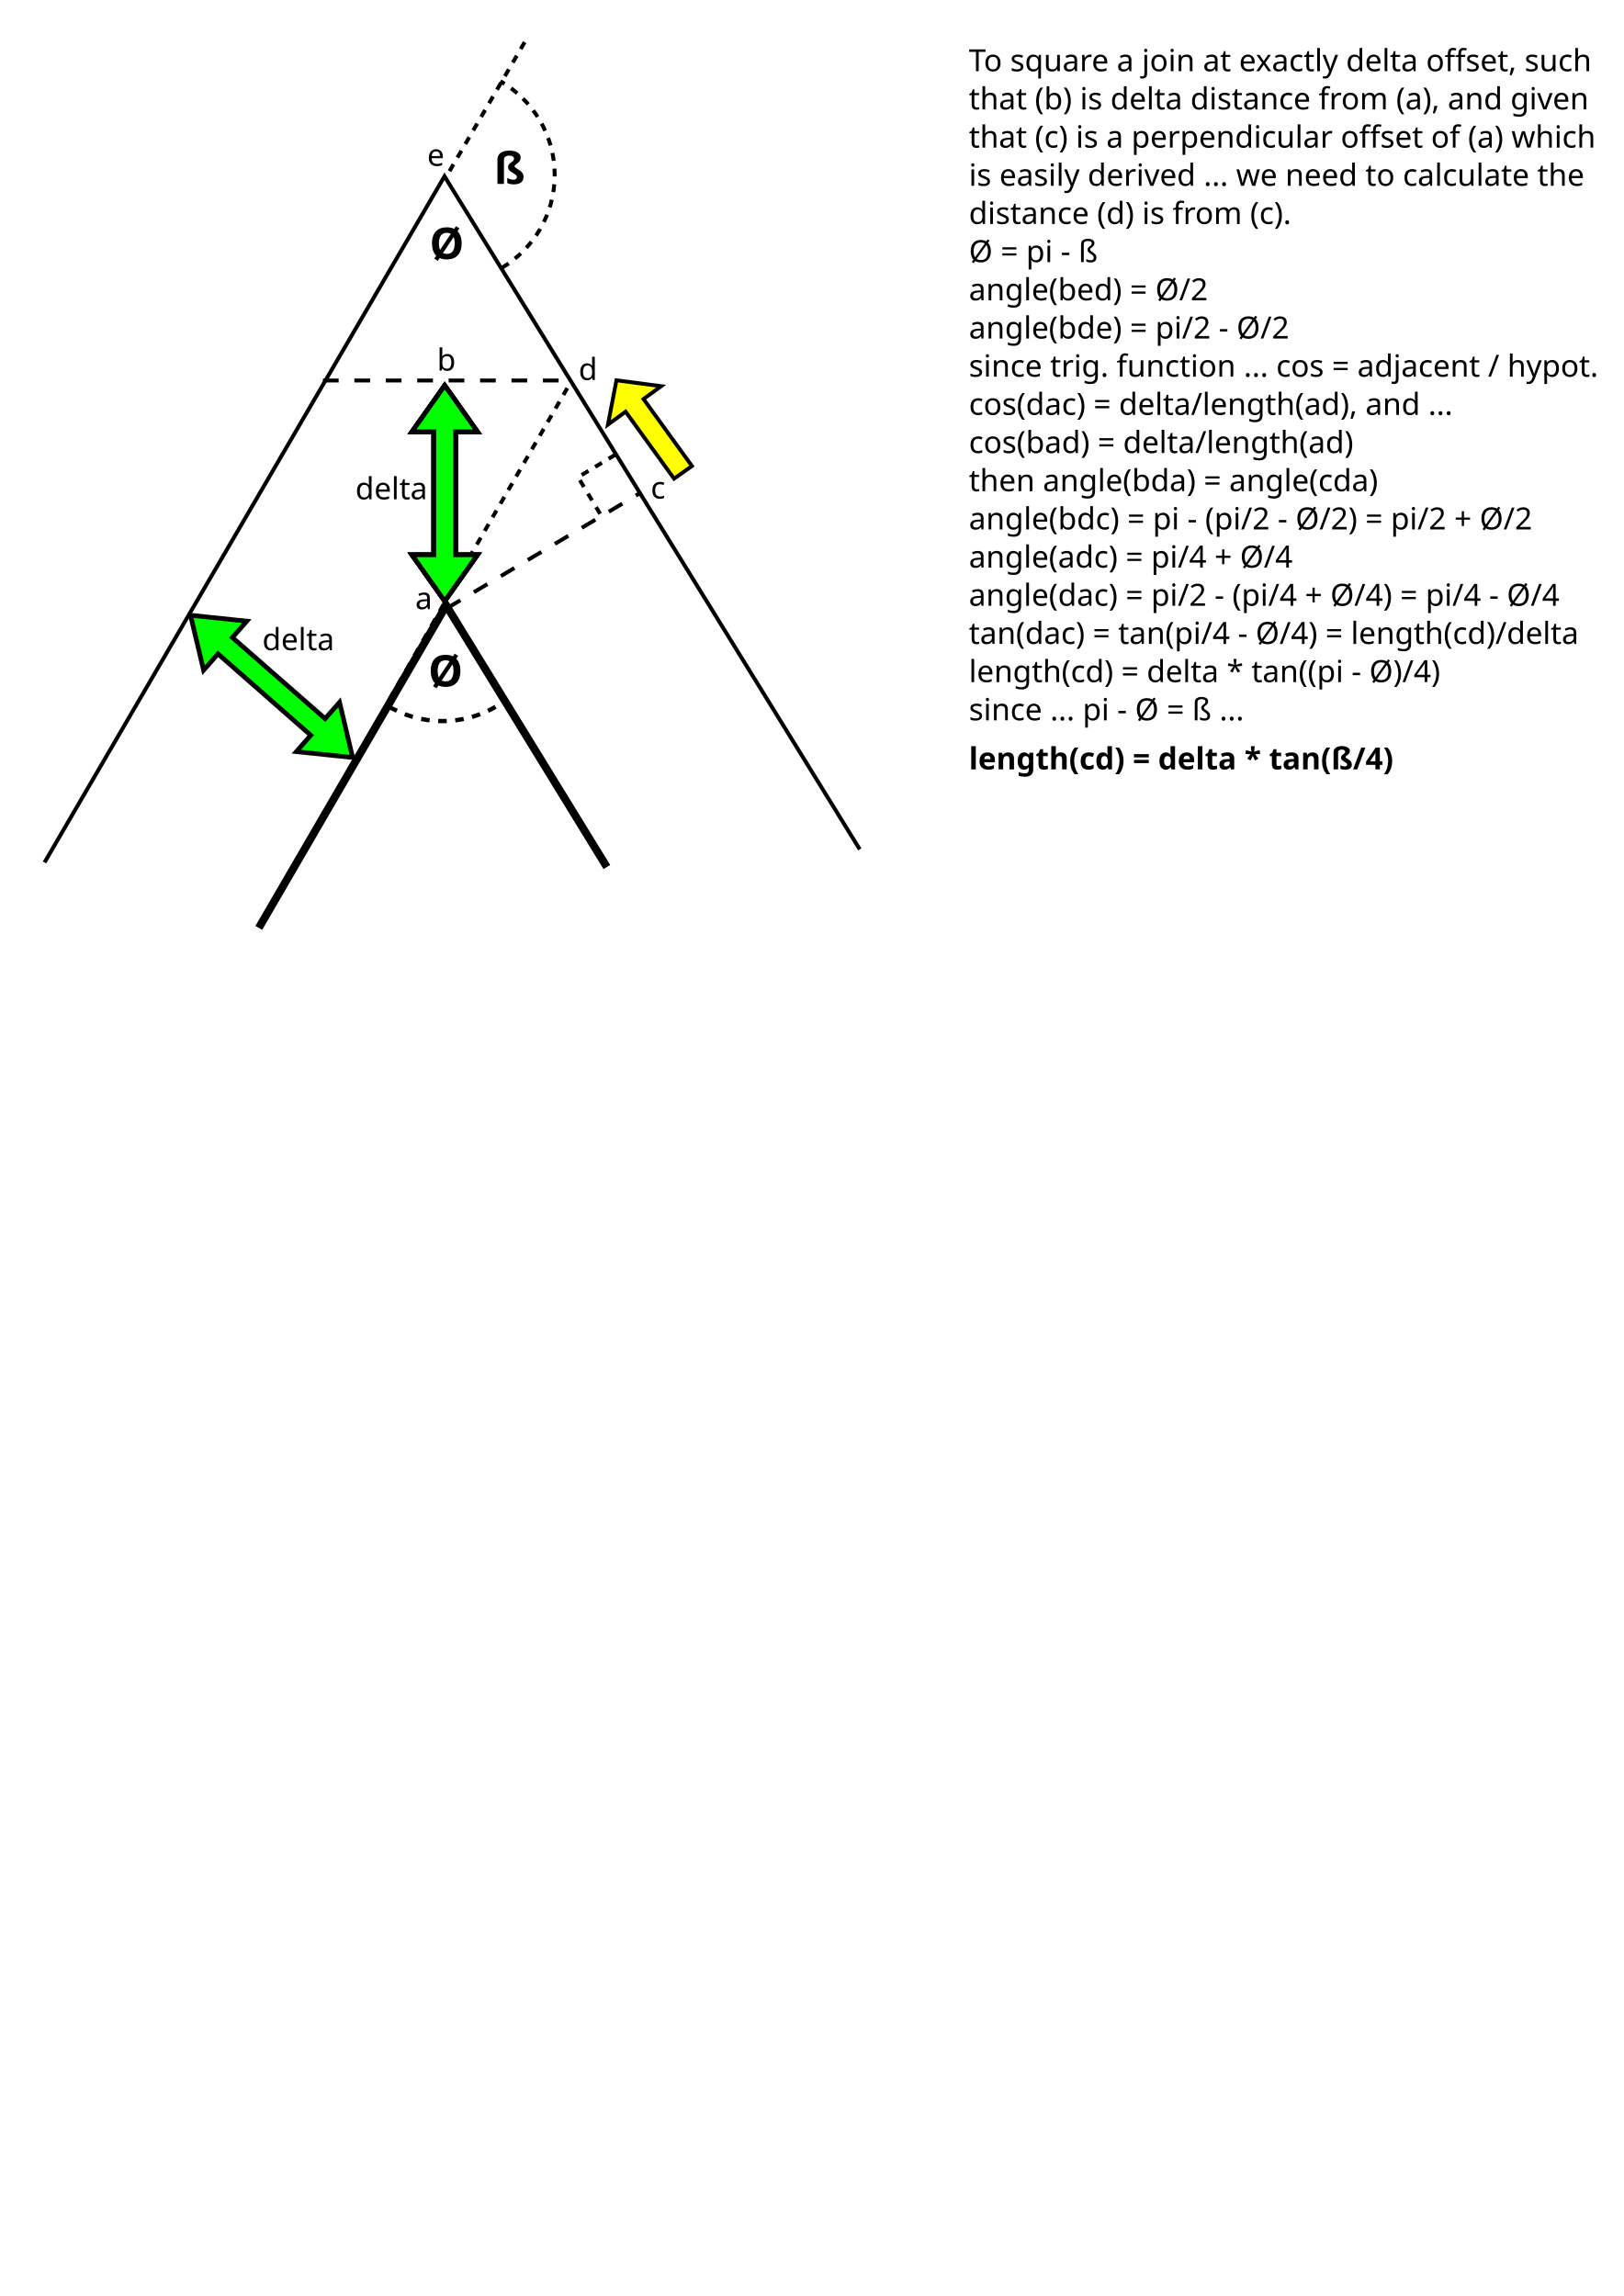
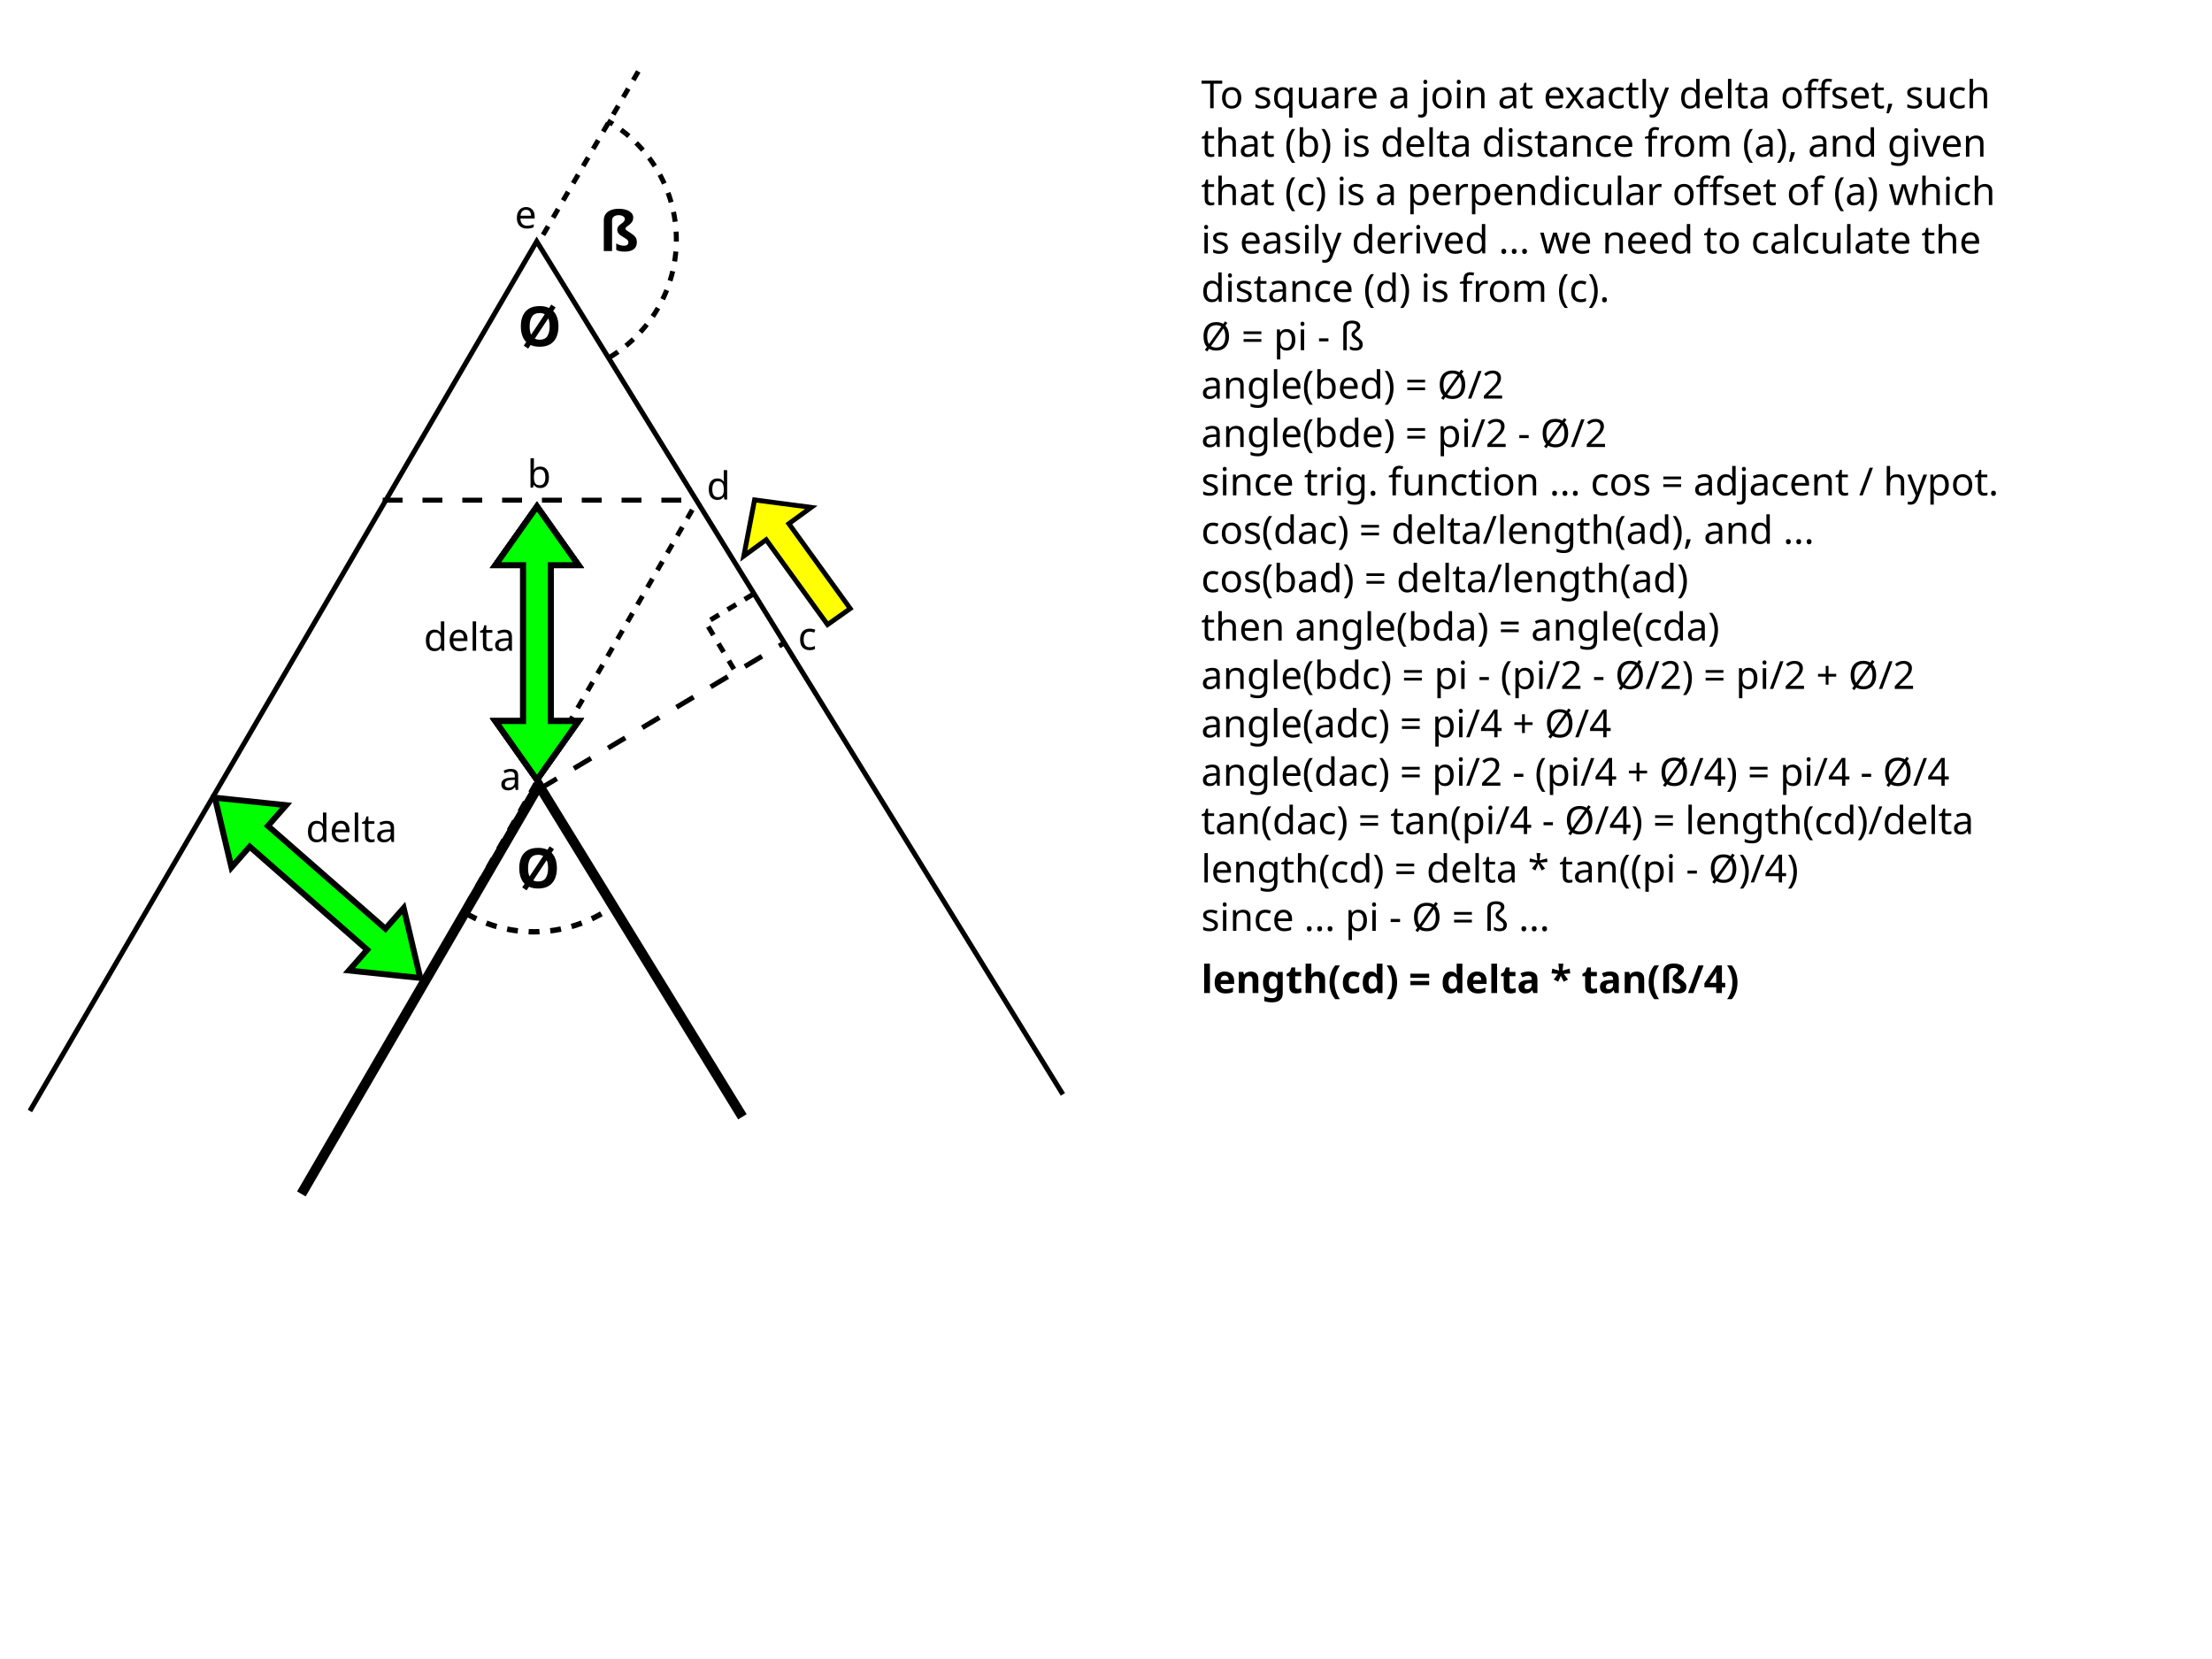
- <svg xmlns="http://www.w3.org/2000/svg" width="744.094" height="1052.362" id="svg2" version="1.1">
-   <defs id="defs4" />
-   <g id="layer1">
-     <path style="color:#000000;fill:none;stroke:#000000;stroke-width:1.961;stroke-linecap:butt;stroke-linejoin:miter;stroke-miterlimit:4;stroke-opacity:1;stroke-dasharray:3.922, 3.922;stroke-dashoffset:0;marker:none;visibility:visible;display:inline;overflow:visible;enable-background:accumulate" d="M 203.5 276.8 L 177.1 323.2 C 184.5 327.8 193.3 330.5 202.7 330.5 C 213.1 330.5 222.9 327.2 230.8 321.6 L 203.5 276.8 z " id="path3856" />
-     <path style="color:#000000;fill:none;stroke:#000000;stroke-width:1.8;stroke-linecap:butt;stroke-linejoin:miter;stroke-miterlimit:4;stroke-opacity:1;stroke-dasharray:3.6, 3.6;stroke-dashoffset:0;marker:none;visibility:visible;display:inline;overflow:visible;enable-background:accumulate" d="m 204.1,274.5 57.2,-98.9" id="path4097" />
-     <path style="color:#000000;fill:none;stroke:#000000;stroke-width:1.8;stroke-linecap:butt;stroke-linejoin:miter;stroke-miterlimit:4;stroke-opacity:1;stroke-dasharray:none;stroke-dashoffset:0;marker:none;visibility:visible;display:inline;overflow:visible;enable-background:accumulate" d="M 20.4,395.3 203.7,80.8 394,389.3" id="path2985" />
-     <path style="color:#000000;fill:#00ff00;fill-opacity:1;stroke:#000000;stroke-width:2.138;stroke-linecap:butt;stroke-linejoin:miter;stroke-miterlimit:4;stroke-opacity:1;stroke-dasharray:none;stroke-dashoffset:0;marker:none;visibility:visible;display:inline;overflow:visible;enable-background:accumulate" d="m 203.8,176.7 15,21.2 -10,0 0,56.4 10,0 -15,21.2 -15,-21.2 10,0 0,-56.4 -10,0 z" id="path3777" />
-     <path style="color:#000000;fill:#00ff00;fill-opacity:1;stroke:#000000;stroke-width:2.138;stroke-linecap:butt;stroke-linejoin:miter;stroke-miterlimit:4;stroke-opacity:1;stroke-dasharray:none;stroke-dashoffset:0;marker:none;visibility:visible;display:inline;overflow:visible;enable-background:accumulate" d="m 87.3,282 25.8,2.7 -6.6,7.5 42.5,37.2 6.6,-7.5 6,25.3 -25.8,-2.7 6.6,-7.5 -42.5,-37.3 -6.6,7.5 z" id="path3777-9" />
-     <path id="path3853" d="m 203.8,176.7 15,21.2 -10,0 0,56.4 10,0 -15,21.2 -15,-21.2 10,0 0,-56.4 -10,0 z" style="color:#000000;fill:#00ff00;fill-opacity:1;stroke:#000000;stroke-width:2.138;stroke-linecap:butt;stroke-linejoin:miter;stroke-miterlimit:4;stroke-opacity:1;stroke-dasharray:none;stroke-dashoffset:0;marker:none;visibility:visible;display:inline;overflow:visible;enable-background:accumulate" />
-     <path style="color:#000000;fill:#00ff00;fill-opacity:1;stroke:#000000;stroke-width:2.138;stroke-linecap:butt;stroke-linejoin:miter;stroke-miterlimit:4;stroke-opacity:1;stroke-dasharray:none;stroke-dashoffset:0;marker:none;visibility:visible;display:inline;overflow:visible;enable-background:accumulate" d="m 203.8,176.7 15,21.2 -10,0 0,56.4 10,0 -15,21.2 -15,-21.2 10,0 0,-56.4 -10,0 z" id="path3855" />
-     <path id="path3857" d="m 203.8,176.7 15,21.2 -10,0 0,56.4 10,0 -15,21.2 -15,-21.2 10,0 0,-56.4 -10,0 z" style="color:#000000;fill:#00ff00;fill-opacity:1;stroke:#000000;stroke-width:2.138;stroke-linecap:butt;stroke-linejoin:miter;stroke-miterlimit:4;stroke-opacity:1;stroke-dasharray:none;stroke-dashoffset:0;marker:none;visibility:visible;display:inline;overflow:visible;enable-background:accumulate" />
-     <path style="color:#000000;fill:#00ff00;fill-opacity:1;fill-rule:evenodd;stroke:#000000;stroke-width:1.8;stroke-linecap:butt;stroke-linejoin:miter;stroke-miterlimit:4;stroke-opacity:1;stroke-dasharray:7.2, 7.2;stroke-dashoffset:0;marker:none;visibility:visible;display:inline;overflow:visible;enable-background:accumulate" d="m 148,174.4 110,0" id="path3859" />
-     <text xml:space="preserve" style="font-size:20px;font-style:normal;font-variant:normal;font-weight:normal;font-stretch:normal;text-indent:0;text-align:start;text-decoration:none;line-height:125%;letter-spacing:0px;word-spacing:0px;text-transform:none;direction:ltr;block-progression:tb;writing-mode:lr-tb;text-anchor:start;baseline-shift:baseline;color:#000000;fill:#000000;fill-opacity:1;fill-rule:nonzero;stroke:none;stroke-width:1px;marker:none;visibility:visible;display:inline;overflow:visible;enable-background:accumulate;font-family:Tahoma;-inkscape-font-specification:Tahoma" x="226.4" y="84.3" id="text3861">
-       <tspan id="tspan3863" x="226.4" y="84.3" style="font-weight:bold;-inkscape-font-specification:Tahoma Bold">ß</tspan>
+ <svg xmlns="http://www.w3.org/2000/svg" height="600" width="800" version="1.1">
+   <g transform="translate(0,-452.4)">
+     <g stroke="#000" fill="none">
+       <path style="color:#000000" stroke-width="1.961" stroke-dasharray="3.922, 3.922" d="m193.9 735.7-26.4 46.4c7.4 4.6 16.2 7.3 25.6 7.3 10.4 0 20.2-3.3 28.1-8.9l-27.3-44.8z" />
+       <path style="color:#000000" stroke-width="1.8" stroke-dasharray="3.6, 3.6" d="m194.5 733.4 57.2-98.9" />
+       <path style="color:#000000" stroke-width="1.8" d="m10.81 854.2 183.3-314.5 190.3 308.5" />
+     </g>
+     <g stroke="#000" fill="#0f0">
+       <g stroke-width="2.138">
+         <path style="color:#000000" d="m194.2 635.6 15 21.2h-10v56.4h10l-15 21.2-15-21.2h10v-56.4h-10z" />
+         <path style="color:#000000" d="m77.71 740.9 25.79 2.7-6.59 7.5 42.49 37.2 6.6-7.5 6 25.3-25.8-2.7 6.6-7.5-42.49-37.3-6.6 7.5z" />
+         <path style="color:#000000" d="m194.2 635.6 15 21.2h-10v56.4h10l-15 21.2-15-21.2h10v-56.4h-10z" />
+         <path style="color:#000000" d="m194.2 635.6 15 21.2h-10v56.4h10l-15 21.2-15-21.2h10v-56.4h-10z" />
+         <path style="color:#000000" d="m194.2 635.6 15 21.2h-10v56.4h10l-15 21.2-15-21.2h10v-56.4h-10z" />
+       </g>
+       <path style="color:#000000" d="m138.4 633.3h110" fill-rule="evenodd" stroke-dasharray="7.2, 7.2" stroke-width="1.8" />
+     </g>
+     <text style="letter-spacing:0px;block-progression:tb;text-indent:0;word-spacing:0px;color:#000000;text-transform:none" xml:space="preserve" font-size="20px" line-height="125%" y="543.204" x="216.811" font-family="Tahoma" fill="#000000">
+       <tspan y="543.204" x="216.811" font-weight="bold">ß</tspan>
    </text>
-     <path style="color:#000000;fill:none;stroke:#000000;stroke-width:1.8;stroke-linecap:butt;stroke-linejoin:miter;stroke-miterlimit:4;stroke-opacity:1;stroke-dasharray:7.2, 7.2;stroke-dashoffset:0;marker:none;visibility:visible;display:inline;overflow:visible;enable-background:accumulate" d="m 204.8,278.8 88,-52.5" id="path3907" />
-     <path id="path3857-2" d="m 282.5,174.3 20.5,2.7 -8.1,5.9 22.2,30.7 -8.2,5.8 -22.2,-30.7 -8.1,5.9 z" style="color:#000000;fill:#ffff00;fill-opacity:1;stroke:#000000;stroke-width:1.752;stroke-linecap:butt;stroke-linejoin:miter;stroke-miterlimit:4;stroke-opacity:1;stroke-dasharray:none;stroke-dashoffset:0;marker:none;visibility:visible;display:inline;overflow:visible;enable-background:accumulate" />
-     <text xml:space="preserve" style="font-size:10px;font-style:normal;font-variant:normal;font-weight:normal;font-stretch:normal;text-indent:0;text-align:start;text-decoration:none;line-height:125%;letter-spacing:0px;word-spacing:0px;text-transform:none;direction:ltr;block-progression:tb;writing-mode:lr-tb;text-anchor:start;baseline-shift:baseline;color:#000000;fill:#000000;fill-opacity:1;fill-rule:nonzero;stroke:none;stroke-width:1px;marker:none;visibility:visible;display:inline;overflow:visible;enable-background:accumulate;font-family:Tahoma;-inkscape-font-specification:Tahoma" x="120.2" y="298" id="text3952">
-       <tspan id="tspan3954" x="120.2" y="298" style="font-size:14px">delta</tspan>
+     <path style="color:#000000" d="m195.2 737.7 88-52.5" stroke="#000" stroke-dasharray="7.2, 7.2" stroke-width="1.8" fill="none" />
+     <path style="color:#000000" d="m272.9 633.2 20.5 2.7-8.1 5.9 22.2 30.7-8.2 5.8-22.2-30.7-8.1 5.9z" stroke="#000" stroke-width="1.752" fill="#ff0" />
+     <g font-family="Tahoma">
+       <g font-size="10px">
+         <text style="letter-spacing:0px;block-progression:tb;text-indent:0;word-spacing:0px;color:#000000;text-transform:none" xml:space="preserve" line-height="125%" y="756.904" x="110.611">
+           <tspan y="756.904" x="110.611" font-size="14px">delta</tspan>
+         </text>
+         <text style="letter-spacing:0px;block-progression:tb;text-indent:0;word-spacing:0px;color:#000000;text-transform:none" xml:space="preserve" line-height="125%" y="687.759" x="153.259">
+           <tspan y="687.759" x="153.259" font-size="14px">delta</tspan>
+         </text>
+         <text style="letter-spacing:0px;block-progression:tb;text-indent:0;word-spacing:0px;color:#000000;text-transform:none" xml:space="preserve" line-height="125%" y="687.404" x="288.611">
+           <tspan y="687.404" x="288.611" font-size="14px">c</tspan>
+         </text>
+         <text style="letter-spacing:0px;block-progression:tb;text-indent:0;word-spacing:0px;color:#000000;text-transform:none" xml:space="preserve" line-height="125%" y="633.072" x="255.566">
+           <tspan y="633.072" x="255.566" font-size="14px">d</tspan>
+         </text>
+         <text style="letter-spacing:0px;block-progression:tb;text-indent:0;word-spacing:0px;color:#000000;text-transform:none" xml:space="preserve" line-height="125%" y="738.105" x="180.682">
+           <tspan y="738.105" x="180.682" font-size="14px">a</tspan>
+         </text>
+         <text style="letter-spacing:0px;block-progression:tb;text-indent:0;word-spacing:0px;color:#000000;text-transform:none" xml:space="preserve" line-height="125%" y="628.766" x="190.681">
+           <tspan y="628.766" x="190.681" font-size="14px">b</tspan>
+         </text>
+         <text style="letter-spacing:0px;block-progression:tb;text-indent:0;word-spacing:0px;color:#000000;text-transform:none" xml:space="preserve" line-height="125%" y="534.925" x="186.172">
+           <tspan y="534.925" x="186.172" font-size="14px">e</tspan>
+         </text>
+       </g>
+       <text style="letter-spacing:0px;block-progression:tb;text-indent:0;word-spacing:0px;color:#000000;text-transform:none" xml:space="preserve" font-size="14px" line-height="125%" y="491.554" x="434.411">
+         <tspan y="491.554" x="434.411">To square a join at exactly delta offset, such</tspan>
+         <tspan y="509.054" x="434.411">that (b) is delta distance from (a), and given</tspan>
+         <tspan y="526.554" x="434.411">that (c) is a perpendicular offset of (a) which</tspan>
+         <tspan y="544.054" x="434.411">is easily derived ... we need to calculate the</tspan>
+         <tspan y="561.554" x="434.411">distance (d) is from (c).</tspan>
+         <tspan y="579.054" x="434.411">Ø = pi - ß</tspan>
+         <tspan y="596.554" x="434.411">angle(bed) = Ø/2</tspan>
+         <tspan y="614.054" x="434.411">angle(bde) = pi/2 - Ø/2</tspan>
+         <tspan y="631.554" x="434.411">since trig. function ... cos = adjacent / hypot. </tspan>
+         <tspan y="649.054" x="434.411">cos(dac) = delta/length(ad), and ...</tspan>
+         <tspan y="666.554" x="434.411">cos(bad) = delta/length(ad)</tspan>
+         <tspan y="684.054" x="434.411">then angle(bda) = angle(cda)</tspan>
+         <tspan y="701.554" x="434.411">angle(bdc) = pi - (pi/2 - Ø/2) = pi/2 + Ø/2</tspan>
+         <tspan y="719.054" x="434.411">angle(adc) = pi/4 + Ø/4</tspan>
+         <tspan y="736.554" x="434.411">angle(dac) = pi/2 - (pi/4 + Ø/4) = pi/4 - Ø/4</tspan>
+         <tspan y="754.054" x="434.411">tan(dac) = tan(pi/4 - Ø/4) = length(cd)/delta</tspan>
+         <tspan y="771.554" x="434.411">length(cd) = delta * tan((pi - Ø)/4)</tspan>
+         <tspan y="789.054" x="434.411">since ... pi - Ø = ß ...</tspan>
+         <tspan y="797.002" x="434.411" font-size="4px" font-weight="bold"> </tspan>
+         <tspan y="811.554" x="434.411" font-weight="bold">length(cd) = delta * tan(ß/4)</tspan>
+       </text>
+     </g>
+     <path style="color:#000000" d="m272.4 667.3-17.1 10.3 10.3 17.1" stroke="#000" stroke-dasharray="3.6, 3.6" stroke-width="1.8" fill="none" />
+     <g transform="translate(-9.589,458.9)" stroke="#000" stroke-dasharray="3.6, 3.6" stroke-width="1.8" fill="none">
+       <path style="color:#000000" d="m206 78.44 35.1-60.24" />
+       <path style="color:#000000" d="m230.1 122.7c14.4-8.7 24.1-24.46 24.1-42.51 0-18.38-10.1-34.42-24.9-42.97" />
+     </g>
+     <text style="letter-spacing:0px;block-progression:tb;text-indent:0;word-spacing:0px;color:#000000;text-transform:none" xml:space="preserve" font-size="14px" line-height="125%" y="577.604" x="187.211" font-family="Tahoma" fill="#000000">
+       <tspan y="577.604" x="187.211" font-size="20px" font-weight="bold">Ø</tspan>
    </text>
-     <text xml:space="preserve" style="font-size:10px;font-style:normal;font-variant:normal;font-weight:normal;font-stretch:normal;text-indent:0;text-align:start;text-decoration:none;line-height:125%;letter-spacing:0px;word-spacing:0px;text-transform:none;direction:ltr;block-progression:tb;writing-mode:lr-tb;text-anchor:start;baseline-shift:baseline;color:#000000;fill:#000000;fill-opacity:1;fill-rule:nonzero;stroke:none;stroke-width:1px;marker:none;visibility:visible;display:inline;overflow:visible;enable-background:accumulate;font-family:Tahoma;-inkscape-font-specification:Tahoma" x="162.848" y="228.855" id="text3952-4">
-       <tspan id="tspan3954-5" x="162.848" y="228.855" style="font-size:14px">delta</tspan>
+     <text style="letter-spacing:0px;block-progression:tb;text-indent:0;word-spacing:0px;color:#000000;text-transform:none" xml:space="preserve" font-size="14px" line-height="125%" y="773.541" x="186.641" font-family="Tahoma" fill="#000000">
+       <tspan y="773.541" x="186.641" font-size="20px" font-weight="bold">Ø</tspan>
    </text>
-     <text xml:space="preserve" style="font-size:10px;font-style:normal;font-variant:normal;font-weight:normal;font-stretch:normal;text-indent:0;text-align:start;text-decoration:none;line-height:125%;letter-spacing:0px;word-spacing:0px;text-transform:none;direction:ltr;block-progression:tb;writing-mode:lr-tb;text-anchor:start;baseline-shift:baseline;color:#000000;fill:#000000;fill-opacity:1;fill-rule:nonzero;stroke:none;stroke-width:1px;marker:none;visibility:visible;display:inline;overflow:visible;enable-background:accumulate;font-family:Tahoma;-inkscape-font-specification:Tahoma" x="298.2" y="228.5" id="text3977">
-       <tspan id="tspan3979" x="298.2" y="228.5" style="font-size:14px">c</tspan>
-     </text>
-     <text xml:space="preserve" style="font-size:10px;font-style:normal;font-variant:normal;font-weight:normal;font-stretch:normal;text-indent:0;text-align:start;text-decoration:none;line-height:125%;letter-spacing:0px;word-spacing:0px;text-transform:none;direction:ltr;block-progression:tb;writing-mode:lr-tb;text-anchor:start;baseline-shift:baseline;color:#000000;fill:#000000;fill-opacity:1;fill-rule:nonzero;stroke:none;stroke-width:1px;marker:none;visibility:visible;display:inline;overflow:visible;enable-background:accumulate;font-family:Tahoma;-inkscape-font-specification:Tahoma" x="265.155" y="174.168" id="text3977-5">
-       <tspan id="tspan3979-1" x="265.155" y="174.168" style="font-size:14px">d</tspan>
-     </text>
-     <text xml:space="preserve" style="font-size:10px;font-style:normal;font-variant:normal;font-weight:normal;font-stretch:normal;text-indent:0;text-align:start;text-decoration:none;line-height:125%;letter-spacing:0px;word-spacing:0px;text-transform:none;direction:ltr;block-progression:tb;writing-mode:lr-tb;text-anchor:start;baseline-shift:baseline;color:#000000;fill:#000000;fill-opacity:1;fill-rule:nonzero;stroke:none;stroke-width:1px;marker:none;visibility:visible;display:inline;overflow:visible;enable-background:accumulate;font-family:Tahoma;-inkscape-font-specification:Tahoma" x="190.271" y="279.2" id="text3977-5-7">
-       <tspan id="tspan3979-1-1" x="190.271" y="279.2" style="font-size:14px">a</tspan>
-     </text>
-     <text xml:space="preserve" style="font-size:10px;font-style:normal;font-variant:normal;font-weight:normal;font-stretch:normal;text-indent:0;text-align:start;text-decoration:none;line-height:125%;letter-spacing:0px;word-spacing:0px;text-transform:none;direction:ltr;block-progression:tb;writing-mode:lr-tb;text-anchor:start;baseline-shift:baseline;color:#000000;fill:#000000;fill-opacity:1;fill-rule:nonzero;stroke:none;stroke-width:1px;marker:none;visibility:visible;display:inline;overflow:visible;enable-background:accumulate;font-family:Tahoma;-inkscape-font-specification:Tahoma" x="200.271" y="169.862" id="text3977-5-1">
-       <tspan id="tspan3979-1-5" x="200.271" y="169.862" style="font-size:14px">b</tspan>
-     </text>
-     <text xml:space="preserve" style="font-size:10px;font-style:normal;font-variant:normal;font-weight:normal;font-stretch:normal;text-indent:0;text-align:start;text-decoration:none;line-height:125%;letter-spacing:0px;word-spacing:0px;text-transform:none;direction:ltr;block-progression:tb;writing-mode:lr-tb;text-anchor:start;baseline-shift:baseline;color:#000000;fill:#000000;fill-opacity:1;fill-rule:nonzero;stroke:none;stroke-width:1px;marker:none;visibility:visible;display:inline;overflow:visible;enable-background:accumulate;font-family:Tahoma;-inkscape-font-specification:Tahoma" x="195.761" y="76.021" id="text3977-5-1-2">
-       <tspan id="tspan3979-1-5-7" x="195.761" y="76.021" style="font-size:14px">e</tspan>
-     </text>
-     <text xml:space="preserve" style="font-size:14px;font-style:normal;font-variant:normal;font-weight:normal;font-stretch:normal;text-indent:0;text-align:start;text-decoration:none;line-height:125%;letter-spacing:0px;word-spacing:0px;text-transform:none;direction:ltr;block-progression:tb;writing-mode:lr-tb;text-anchor:start;baseline-shift:baseline;color:#000000;fill:#000000;fill-opacity:1;fill-rule:nonzero;stroke:none;stroke-width:1px;marker:none;visibility:visible;display:inline;overflow:visible;enable-background:accumulate;font-family:Tahoma;-inkscape-font-specification:Tahoma" x="444" y="32.65" id="text4077">
-       <tspan id="tspan4079" x="444" y="32.65">To square a join at exactly delta offset, such</tspan>
-       <tspan x="444" y="50.15" id="tspan4081">that (b) is delta distance from (a), and given</tspan>
-       <tspan x="444" y="67.65" id="tspan4085">that (c) is a perpendicular offset of (a) which</tspan>
-       <tspan x="444" y="85.15" id="tspan4087">is easily derived ... we need to calculate the</tspan>
-       <tspan x="444" y="102.65" id="tspan4089">distance (d) is from (c).</tspan>
-       <tspan x="444" y="120.15" id="tspan4083">Ø = pi - ß</tspan>
-       <tspan x="444" y="137.65" id="tspan3854">angle(bed) = Ø/2</tspan>
-       <tspan x="444" y="155.15" id="tspan4093">angle(bde) = pi/2 - Ø/2</tspan>
-       <tspan x="444" y="172.65" id="tspan4105">since trig. function ... cos = adjacent / hypot. </tspan>
-       <tspan x="444" y="190.15" id="tspan4099">cos(dac) = delta/length(ad), and ...</tspan>
-       <tspan x="444" y="207.65" id="tspan4101">cos(bad) = delta/length(ad)</tspan>
-       <tspan x="444" y="225.15" id="tspan4107">then angle(bda) = angle(cda)</tspan>
-       <tspan x="444" y="242.65" id="tspan4118">angle(bdc) = pi - (pi/2 - Ø/2) = pi/2 + Ø/2</tspan>
-       <tspan x="444" y="260.15" id="tspan4120">angle(adc) = pi/4 + Ø/4</tspan>
-       <tspan x="444" y="277.65" id="tspan4126">angle(dac) = pi/2 - (pi/4 + Ø/4) = pi/4 - Ø/4</tspan>
-       <tspan x="444" y="295.15" id="tspan4122">tan(dac) = tan(pi/4 - Ø/4) = length(cd)/delta</tspan>
-       <tspan x="444" y="312.65" id="tspan4124" style="font-weight:normal">length(cd) = delta * tan((pi - Ø)/4)</tspan>
-       <tspan x="444" y="330.15" id="tspan4095">since ... pi - Ø = ß ...</tspan>
-       <tspan x="444" y="338.098" id="tspan3045" style="font-size:4px;font-weight:bold"> </tspan>
-       <tspan x="444" y="352.65" style="font-weight:bold" id="tspan3047">length(cd) = delta * tan(ß/4)</tspan>
-     </text>
-     <path style="color:#000000;fill:none;stroke:#000000;stroke-width:1.8;stroke-linecap:butt;stroke-linejoin:miter;stroke-miterlimit:4;stroke-opacity:1;stroke-dasharray:3.6, 3.6;stroke-dashoffset:0;marker:none;visibility:visible;display:inline;overflow:visible;enable-background:accumulate" d="m 282,208.4 -17.1,10.3 10.3,17.1" id="path4091" />
-     <g id="g3823">
-       <path id="path4097-1" d="M 206,78.44 241.1,18.2" style="color:#000000;fill:none;stroke:#000000;stroke-width:1.8;stroke-linecap:butt;stroke-linejoin:miter;stroke-miterlimit:4;stroke-opacity:1;stroke-dasharray:3.6, 3.6;stroke-dashoffset:0;marker:none;visibility:visible;display:inline;overflow:visible;enable-background:accumulate" />
-       <path id="path3050" d="m 230.1,122.7 c 14.4,-8.7 24.1,-24.46 24.1,-42.51 0,-18.38 -10.1,-34.42 -24.9,-42.97" style="color:#000000;fill:none;stroke:#000000;stroke-width:1.8;stroke-linecap:butt;stroke-linejoin:miter;stroke-miterlimit:4;stroke-opacity:1;stroke-dasharray:3.6,3.6;stroke-dashoffset:0;marker:none;visibility:visible;display:inline;overflow:visible;enable-background:accumulate" />
-     </g>
-     <text xml:space="preserve" style="font-size:14px;font-style:normal;font-variant:normal;font-weight:normal;font-stretch:normal;text-indent:0;text-align:start;text-decoration:none;line-height:125%;letter-spacing:0px;word-spacing:0px;text-transform:none;direction:ltr;block-progression:tb;writing-mode:lr-tb;text-anchor:start;baseline-shift:baseline;color:#000000;fill:#000000;fill-opacity:1;fill-rule:nonzero;stroke:none;stroke-width:1px;marker:none;visibility:visible;display:inline;overflow:visible;enable-background:accumulate;font-family:Tahoma;-inkscape-font-specification:Tahoma" x="196.8" y="118.7" id="text3827">
-       <tspan id="tspan3829" x="196.8" y="118.7" style="font-size:20px;font-weight:bold;-inkscape-font-specification:Tahoma Bold">Ø</tspan>
-     </text>
-     <text xml:space="preserve" style="font-size:14px;font-style:normal;font-variant:normal;font-weight:normal;font-stretch:normal;text-indent:0;text-align:start;text-decoration:none;line-height:125%;letter-spacing:0px;word-spacing:0px;text-transform:none;direction:ltr;block-progression:tb;writing-mode:lr-tb;text-anchor:start;baseline-shift:baseline;color:#000000;fill:#000000;fill-opacity:1;fill-rule:nonzero;stroke:none;stroke-width:1px;marker:none;visibility:visible;display:inline;overflow:visible;enable-background:accumulate;font-family:Tahoma;-inkscape-font-specification:Tahoma" x="196.23" y="314.637" id="text3827-7">
-       <tspan id="tspan3829-4" x="196.23" y="314.637" style="font-size:20px;font-weight:bold;-inkscape-font-specification:Tahoma Bold">Ø</tspan>
-     </text>
-     <path style="color:#000000;fill:none;stroke:#000000;stroke-width:3.6;stroke-linecap:butt;stroke-linejoin:miter;stroke-miterlimit:4;stroke-opacity:1;stroke-dasharray:none;stroke-dashoffset:0;marker:none;visibility:visible;display:inline;overflow:visible;enable-background:accumulate" d="m 118.6,425.3 85.9,-147.8 73.6,119.9" id="path2985-1-1" />
+     <path style="color:#000000" d="m109 884.2 85.9-147.8 73.6 119.9" stroke="#000" stroke-width="3.6" fill="none" />
  </g>
</svg>
